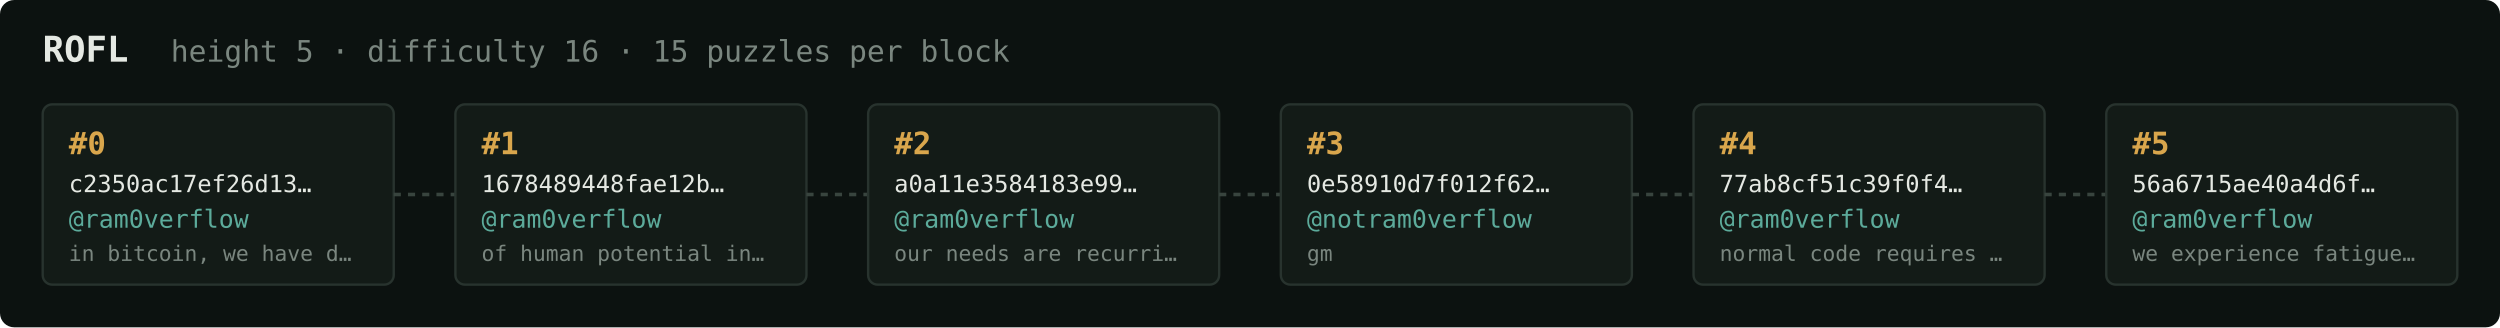
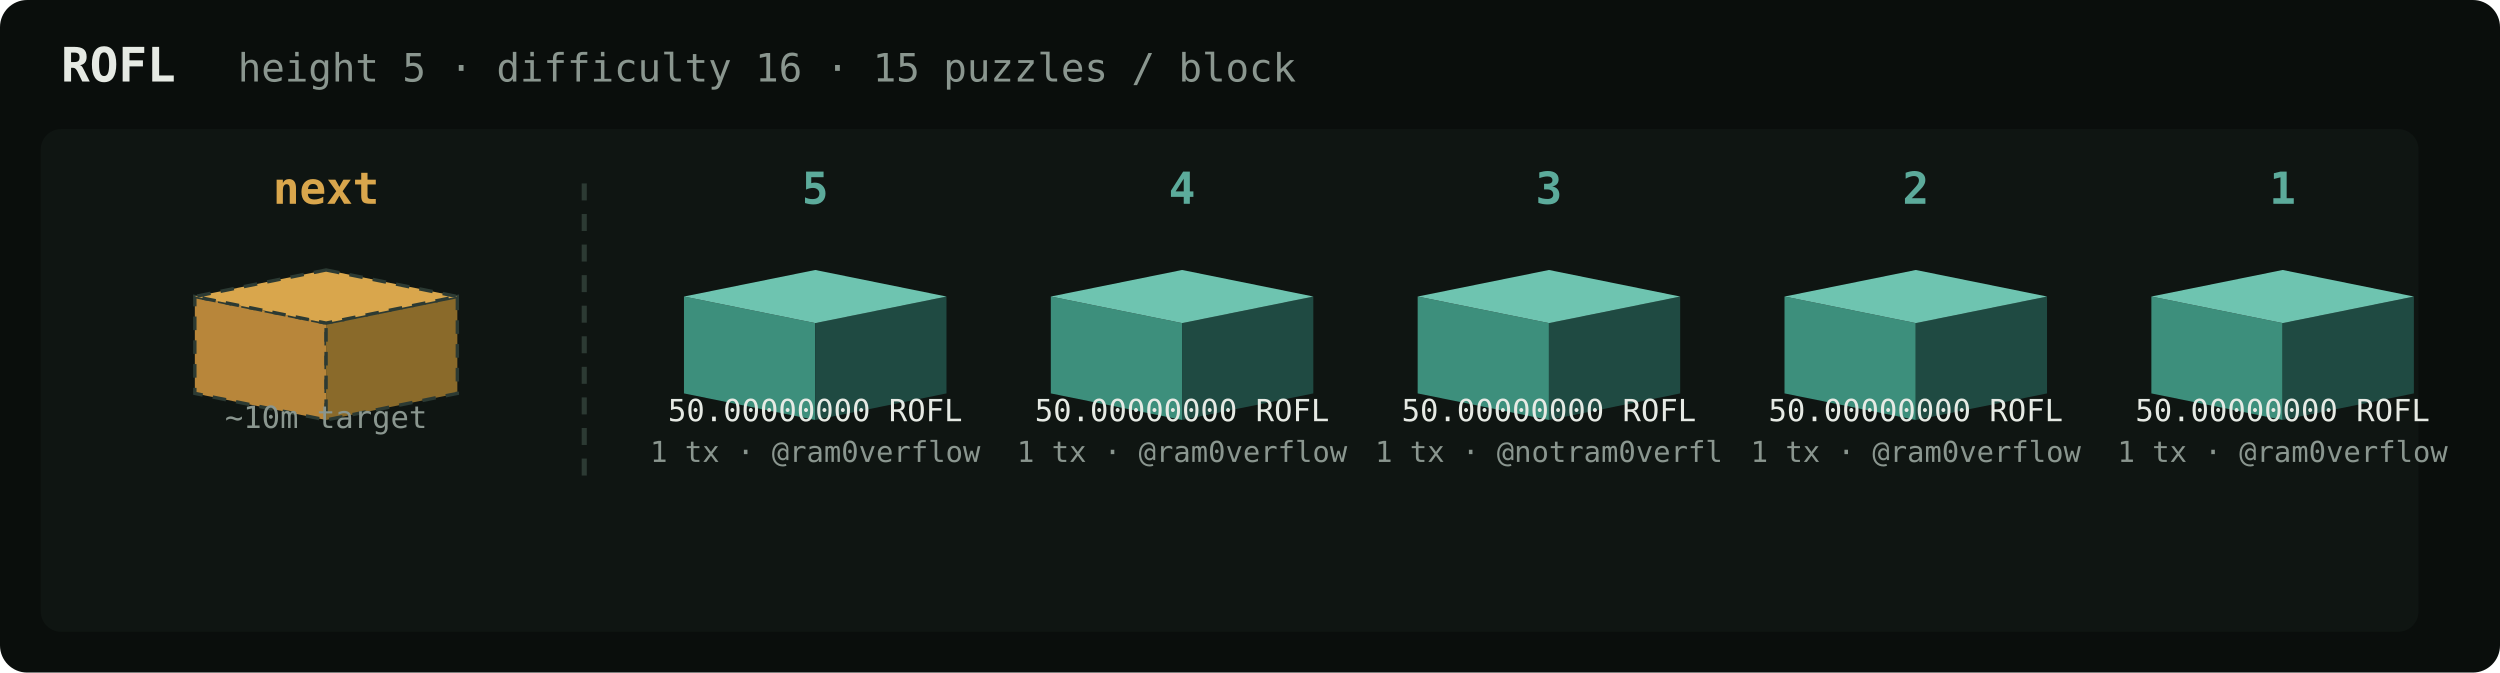
- <svg xmlns="http://www.w3.org/2000/svg" width="1054" height="138" viewBox="0 0 1054 138" font-family="ui-monospace,SFMono-Regular,Menlo,monospace">
-   <rect fill="#0c1210" width="1054" height="138" rx="6" />
-   <text x="18" y="26" fill="#e5e9e3" font-size="15" font-weight="700">ROFL</text>
-   <text x="72" y="26" fill="#7a867f" font-size="12.5">height 5 · difficulty 16 · 15 puzzles per block</text>
-   <rect x="18" y="44" width="148" height="76" rx="4" fill="#131b17" stroke="#28332e" stroke-width="1" />
-   <text x="29" y="65" fill="#d9a64c" font-size="13" font-weight="700">#0</text>
-   <text x="29" y="81" fill="#e5e9e3" font-size="10">c2350ac17ef26d13…</text>
-   <text x="29" y="96" fill="#5cab9b" font-size="10.5">@ram0verflow</text>
-   <text x="29" y="110" fill="#7a867f" font-size="9">in bitcoin, we have d…</text>
-   <line x1="166" y1="82.0" x2="192" y2="82.0" stroke="#38443e" stroke-width="1.5" stroke-dasharray="3 3" />
-   <rect x="192" y="44" width="148" height="76" rx="4" fill="#131b17" stroke="#28332e" stroke-width="1" />
-   <text x="203" y="65" fill="#d9a64c" font-size="13" font-weight="700">#1</text>
-   <text x="203" y="81" fill="#e5e9e3" font-size="10">1678489448fae12b…</text>
-   <text x="203" y="96" fill="#5cab9b" font-size="10.5">@ram0verflow</text>
-   <text x="203" y="110" fill="#7a867f" font-size="9">of human potential in…</text>
-   <line x1="340" y1="82.0" x2="366" y2="82.0" stroke="#38443e" stroke-width="1.5" stroke-dasharray="3 3" />
-   <rect x="366" y="44" width="148" height="76" rx="4" fill="#131b17" stroke="#28332e" stroke-width="1" />
-   <text x="377" y="65" fill="#d9a64c" font-size="13" font-weight="700">#2</text>
-   <text x="377" y="81" fill="#e5e9e3" font-size="10">a0a11e3584183e99…</text>
-   <text x="377" y="96" fill="#5cab9b" font-size="10.5">@ram0verflow</text>
-   <text x="377" y="110" fill="#7a867f" font-size="9">our needs are recurri…</text>
-   <line x1="514" y1="82.0" x2="540" y2="82.0" stroke="#38443e" stroke-width="1.5" stroke-dasharray="3 3" />
-   <rect x="540" y="44" width="148" height="76" rx="4" fill="#131b17" stroke="#28332e" stroke-width="1" />
-   <text x="551" y="65" fill="#d9a64c" font-size="13" font-weight="700">#3</text>
-   <text x="551" y="81" fill="#e5e9e3" font-size="10">0e58910d7f012f62…</text>
-   <text x="551" y="96" fill="#5cab9b" font-size="10.5">@notram0verflow</text>
-   <text x="551" y="110" fill="#7a867f" font-size="9">gm</text>
-   <line x1="688" y1="82.0" x2="714" y2="82.0" stroke="#38443e" stroke-width="1.5" stroke-dasharray="3 3" />
-   <rect x="714" y="44" width="148" height="76" rx="4" fill="#131b17" stroke="#28332e" stroke-width="1" />
-   <text x="725" y="65" fill="#d9a64c" font-size="13" font-weight="700">#4</text>
-   <text x="725" y="81" fill="#e5e9e3" font-size="10">77ab8cf51c39f0f4…</text>
-   <text x="725" y="96" fill="#5cab9b" font-size="10.5">@ram0verflow</text>
-   <text x="725" y="110" fill="#7a867f" font-size="9">normal code requires …</text>
-   <line x1="862" y1="82.0" x2="888" y2="82.0" stroke="#38443e" stroke-width="1.5" stroke-dasharray="3 3" />
-   <rect x="888" y="44" width="148" height="76" rx="4" fill="#131b17" stroke="#28332e" stroke-width="1" />
-   <text x="899" y="65" fill="#d9a64c" font-size="13" font-weight="700">#5</text>
-   <text x="899" y="81" fill="#e5e9e3" font-size="10">56a6715ae40a4d6f…</text>
-   <text x="899" y="96" fill="#5cab9b" font-size="10.5">@ram0verflow</text>
-   <text x="899" y="110" fill="#7a867f" font-size="9">we experience fatigue…</text>
+ <svg xmlns="http://www.w3.org/2000/svg" width="736" height="198" viewBox="0 0 736 198" font-family="ui-monospace,SFMono-Regular,Menlo,monospace">
+   <rect fill="#0a0e0c" width="736" height="198" rx="8" />
+   <rect fill="#0f1512" x="12" y="38" width="700" height="148" rx="6" />
+   <text x="18" y="24" fill="#e6eae4" font-size="14" font-weight="700">ROFL</text>
+   <text x="70" y="24" fill="#8a968f" font-size="11.5">height 5 · difficulty 16 · 15 puzzles / block</text>
+   <text x="96.0" y="60" fill="#d9a64c" font-size="13" font-weight="600" text-anchor="middle">next</text>
+   <polygon points="57.36,87.3 96.0,95.12 96.0,123.64 57.36,115.82" fill="#b8863a" stroke="#2c3a33" stroke-width="1" stroke-dasharray="4 3" />
+   <polygon points="134.64,87.3 134.64,115.82 96.0,123.64 96.0,95.12" fill="#8a6a2a" stroke="#2c3a33" stroke-width="1" stroke-dasharray="4 3" />
+   <polygon points="96.0,79.48 134.64,87.3 96.0,95.12 57.36,87.3" fill="#d9a64c" stroke="#2c3a33" stroke-width="1" stroke-dasharray="4 3" />
+   <text x="96.0" y="126" fill="#8a968f" font-size="9" text-anchor="middle">~10m target</text>
+   <line x1="172.0" y1="54" x2="172.0" y2="144" stroke="#2c3a33" stroke-width="1.5" stroke-dasharray="5 4" />
+   <text x="240.0" y="60" fill="#5cab9b" font-size="13" font-weight="600" text-anchor="middle">5</text>
+   <polygon points="201.36,87.3 240.0,95.12 240.0,123.64 201.36,115.82" fill="#3d8f7c" />
+   <polygon points="278.64,87.3 278.64,115.82 240.0,123.64 240.0,95.12" fill="#1f4a42" />
+   <polygon points="240.0,79.48 278.64,87.3 240.0,95.12 201.36,87.3" fill="#6ec4b0" />
+   <text x="240.0" y="124" fill="#e6eae4" font-size="9" text-anchor="middle">50.00000000 ROFL</text>
+   <text x="240.0" y="136" fill="#8a968f" font-size="8.5" text-anchor="middle">1 tx · @ram0verflow</text>
+   <text x="348.0" y="60" fill="#5cab9b" font-size="13" font-weight="600" text-anchor="middle">4</text>
+   <polygon points="309.36,87.3 348.0,95.12 348.0,123.64 309.36,115.82" fill="#3d8f7c" />
+   <polygon points="386.64,87.3 386.64,115.82 348.0,123.64 348.0,95.12" fill="#1f4a42" />
+   <polygon points="348.0,79.48 386.64,87.3 348.0,95.12 309.36,87.3" fill="#6ec4b0" />
+   <text x="348.0" y="124" fill="#e6eae4" font-size="9" text-anchor="middle">50.00000000 ROFL</text>
+   <text x="348.0" y="136" fill="#8a968f" font-size="8.5" text-anchor="middle">1 tx · @ram0verflow</text>
+   <text x="456.0" y="60" fill="#5cab9b" font-size="13" font-weight="600" text-anchor="middle">3</text>
+   <polygon points="417.36,87.3 456.0,95.12 456.0,123.64 417.36,115.82" fill="#3d8f7c" />
+   <polygon points="494.64,87.3 494.64,115.82 456.0,123.64 456.0,95.12" fill="#1f4a42" />
+   <polygon points="456.0,79.48 494.64,87.3 456.0,95.12 417.36,87.3" fill="#6ec4b0" />
+   <text x="456.0" y="124" fill="#e6eae4" font-size="9" text-anchor="middle">50.00000000 ROFL</text>
+   <text x="456.0" y="136" fill="#8a968f" font-size="8.5" text-anchor="middle">1 tx · @notram0verfl</text>
+   <text x="564.0" y="60" fill="#5cab9b" font-size="13" font-weight="600" text-anchor="middle">2</text>
+   <polygon points="525.36,87.3 564.0,95.12 564.0,123.64 525.36,115.82" fill="#3d8f7c" />
+   <polygon points="602.64,87.3 602.64,115.82 564.0,123.64 564.0,95.12" fill="#1f4a42" />
+   <polygon points="564.0,79.48 602.64,87.3 564.0,95.12 525.36,87.3" fill="#6ec4b0" />
+   <text x="564.0" y="124" fill="#e6eae4" font-size="9" text-anchor="middle">50.00000000 ROFL</text>
+   <text x="564.0" y="136" fill="#8a968f" font-size="8.5" text-anchor="middle">1 tx · @ram0verflow</text>
+   <text x="672.0" y="60" fill="#5cab9b" font-size="13" font-weight="600" text-anchor="middle">1</text>
+   <polygon points="633.36,87.3 672.0,95.12 672.0,123.64 633.36,115.82" fill="#3d8f7c" />
+   <polygon points="710.64,87.3 710.64,115.82 672.0,123.64 672.0,95.12" fill="#1f4a42" />
+   <polygon points="672.0,79.48 710.64,87.3 672.0,95.12 633.36,87.3" fill="#6ec4b0" />
+   <text x="672.0" y="124" fill="#e6eae4" font-size="9" text-anchor="middle">50.00000000 ROFL</text>
+   <text x="672.0" y="136" fill="#8a968f" font-size="8.5" text-anchor="middle">1 tx · @ram0verflow</text>
</svg>
